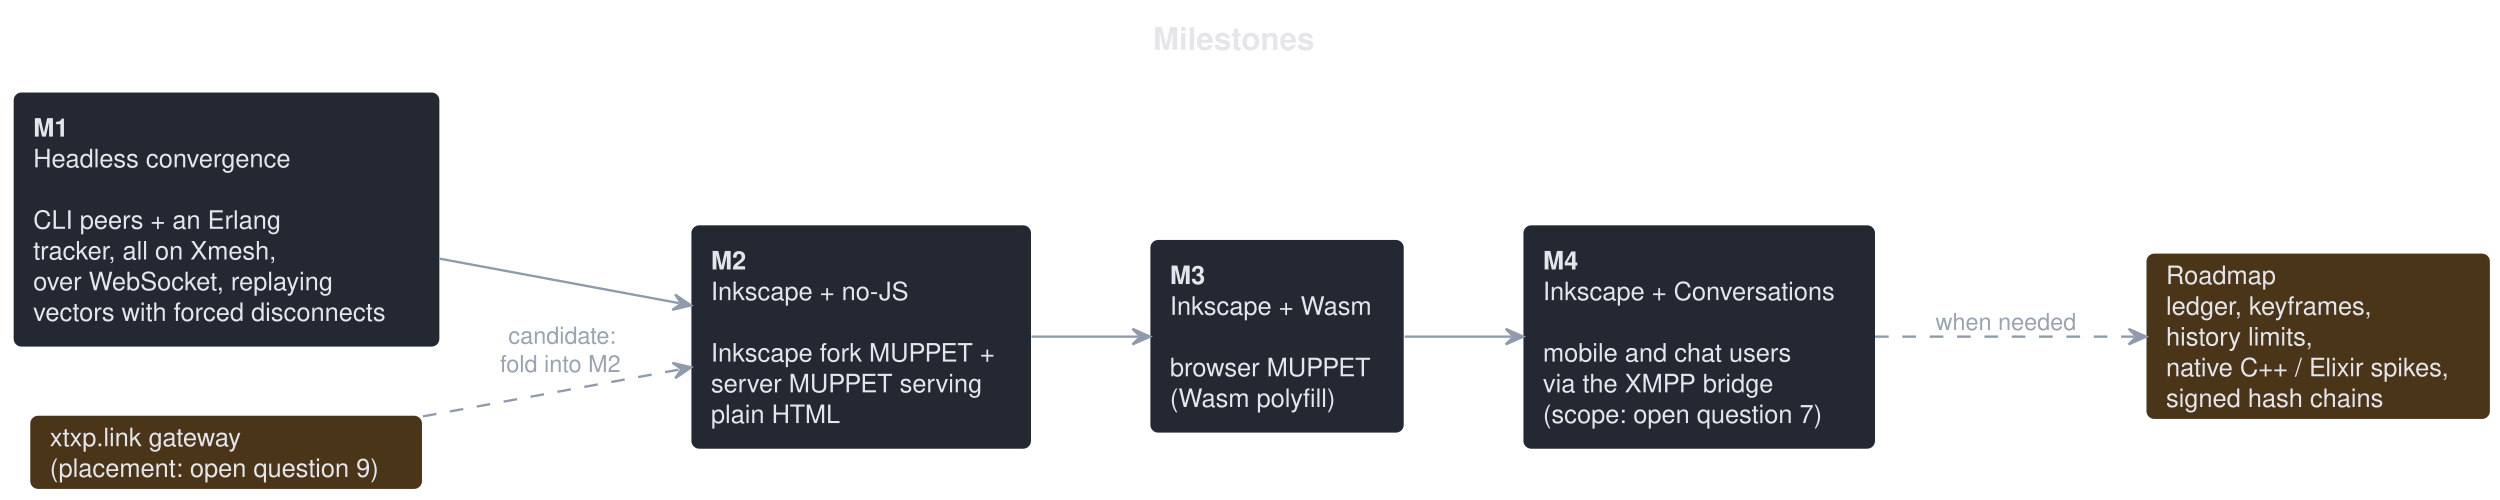
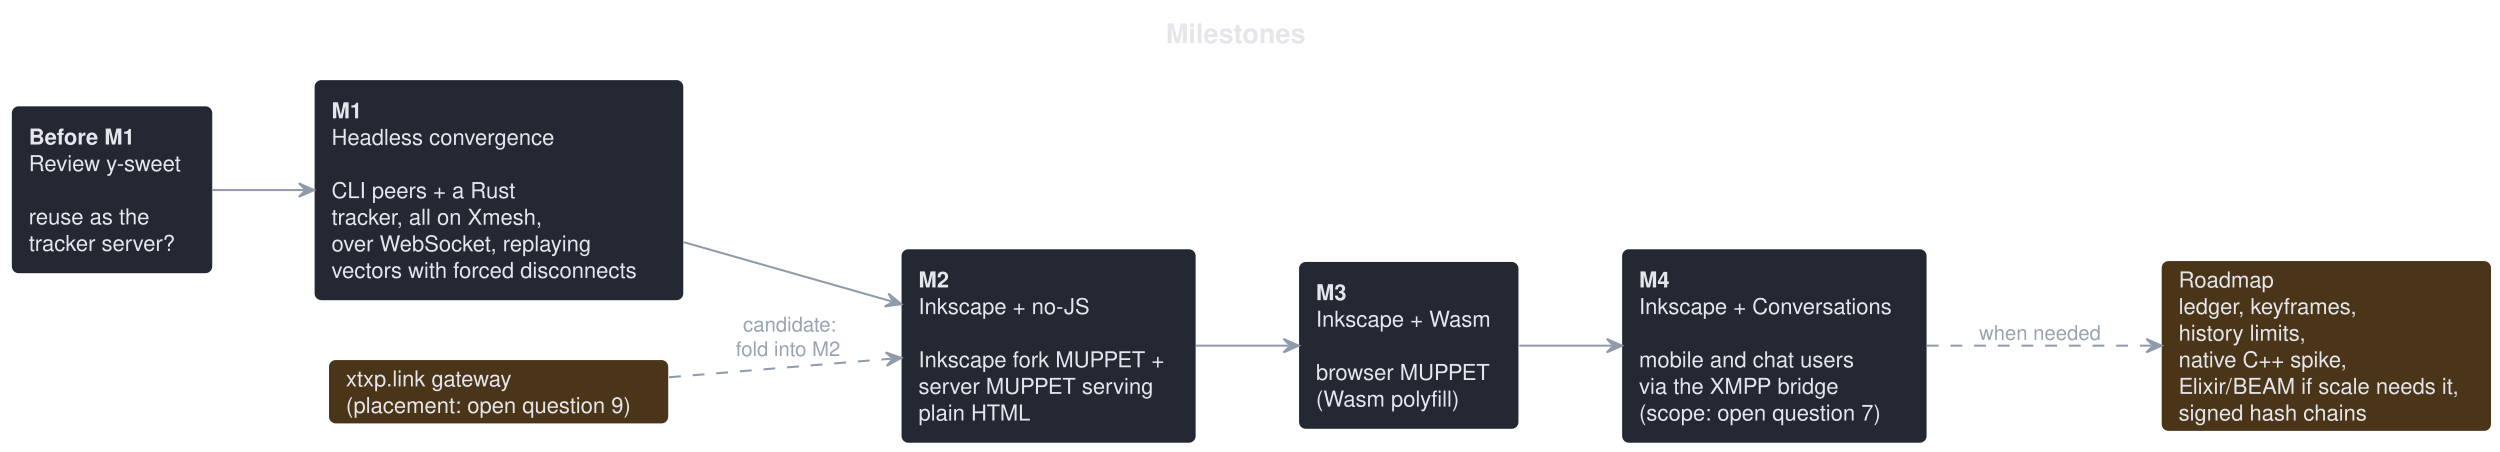
- <svg xmlns="http://www.w3.org/2000/svg" contentStyleType="text/css" data-diagram-type="DESCRIPTION" height="256px" preserveAspectRatio="none" style="width:1280px;height:256px;" version="1.1" viewBox="0 0 1280 256" width="1280px" zoomAndPan="magnify">
+ <svg xmlns="http://www.w3.org/2000/svg" contentStyleType="text/css" data-diagram-type="DESCRIPTION" height="267px" preserveAspectRatio="none" style="width:1478px;height:267px;" version="1.1" viewBox="0 0 1478 267" width="1478px" zoomAndPan="magnify">
  <defs />
  <g>
    <g class="title" data-source-line="2">
-       <text fill="#E4E6EB" font-family="Helvetica" font-size="16" font-weight="bold" lengthAdjust="spacing" textLength="86.195" x="590.31" y="25.5">Milestones</text>
+       <text fill="#E4E6EB" font-family="Helvetica" font-size="16" font-weight="bold" lengthAdjust="spacing" textLength="86.195" x="689.24" y="25.5">Milestones</text>
    </g>
-     <g class="entity" data-entity="m1" data-source-line="6" data-uid="ent0002" id="entity_m1">
-       <rect fill="#232832" height="130.106" rx="4" ry="4" width="217.952" x="7" y="47.359" />
-       <text fill="#E4E6EB" font-family="Helvetica" font-size="13" font-weight="bold" lengthAdjust="spacing" textLength="17.716" x="17" y="69.953">M1</text>
-       <text fill="#E4E6EB" font-family="Helvetica" font-size="13" lengthAdjust="spacing" textLength="141.527" x="17" y="85.683">Headless convergence</text>
-       <text fill="#E4E6EB" font-family="Helvetica" font-size="13" lengthAdjust="spacing" textLength="3.656" x="17" y="101.412"> </text>
-       <text fill="#E4E6EB" font-family="Helvetica" font-size="13" lengthAdjust="spacing" textLength="132.228" x="17" y="117.142">CLI peers + an Erlang</text>
-       <text fill="#E4E6EB" font-family="Helvetica" font-size="13" lengthAdjust="spacing" textLength="133.396" x="17" y="132.871">tracker, all on Xmesh,</text>
-       <text fill="#E4E6EB" font-family="Helvetica" font-size="13" lengthAdjust="spacing" textLength="166.499" x="17" y="148.601">over WebSocket, replaying</text>
-       <text fill="#E4E6EB" font-family="Helvetica" font-size="13" lengthAdjust="spacing" textLength="197.952" x="17" y="164.33">vectors with forced disconnects</text>
+     <g class="entity" data-entity="m0" data-source-line="6" data-uid="ent0002" id="entity_m0">
+       <rect fill="#232832" height="98.647" rx="4" ry="4" width="118.471" x="7" y="62.859" />
+       <text fill="#E4E6EB" font-family="Helvetica" font-size="13" font-weight="bold" lengthAdjust="spacing" textLength="63.324" x="17" y="85.453">Before M1</text>
+       <text fill="#E4E6EB" font-family="Helvetica" font-size="13" lengthAdjust="spacing" textLength="98.471" x="17" y="101.183">Review y-sweet</text>
+       <text fill="#E4E6EB" font-family="Helvetica" font-size="13" lengthAdjust="spacing" textLength="3.656" x="17" y="116.912"> </text>
+       <text fill="#E4E6EB" font-family="Helvetica" font-size="13" lengthAdjust="spacing" textLength="75.594" x="17" y="132.642">reuse as the</text>
+       <text fill="#E4E6EB" font-family="Helvetica" font-size="13" lengthAdjust="spacing" textLength="92.898" x="17" y="148.371">tracker server?</text>
    </g>
-     <g class="entity" data-entity="m2" data-source-line="7" data-uid="ent0003" id="entity_m2">
-       <rect fill="#232832" height="114.377" rx="4" ry="4" width="173.867" x="354" y="115.359" />
-       <text fill="#E4E6EB" font-family="Helvetica" font-size="13" font-weight="bold" lengthAdjust="spacing" textLength="20.3" x="364" y="137.953">M2</text>
-       <text fill="#E4E6EB" font-family="Helvetica" font-size="13" lengthAdjust="spacing" textLength="108.564" x="364" y="153.683">Inkscape + no-JS</text>
-       <text fill="#E4E6EB" font-family="Helvetica" font-size="13" lengthAdjust="spacing" textLength="3.656" x="364" y="169.412"> </text>
-       <text fill="#E4E6EB" font-family="Helvetica" font-size="13" lengthAdjust="spacing" textLength="153.867" x="364" y="185.142">Inkscape fork MUPPET +</text>
-       <text fill="#E4E6EB" font-family="Helvetica" font-size="13" lengthAdjust="spacing" textLength="146.098" x="364" y="200.871">server MUPPET serving</text>
-       <text fill="#E4E6EB" font-family="Helvetica" font-size="13" lengthAdjust="spacing" textLength="70.04" x="364" y="216.601">plain HTML</text>
+     <g class="entity" data-entity="m1" data-source-line="7" data-uid="ent0003" id="entity_m1">
+       <rect fill="#232832" height="130.106" rx="4" ry="4" width="217.952" x="186" y="47.359" />
+       <text fill="#E4E6EB" font-family="Helvetica" font-size="13" font-weight="bold" lengthAdjust="spacing" textLength="17.716" x="196" y="69.953">M1</text>
+       <text fill="#E4E6EB" font-family="Helvetica" font-size="13" lengthAdjust="spacing" textLength="141.527" x="196" y="85.683">Headless convergence</text>
+       <text fill="#E4E6EB" font-family="Helvetica" font-size="13" lengthAdjust="spacing" textLength="3.656" x="196" y="101.412"> </text>
+       <text fill="#E4E6EB" font-family="Helvetica" font-size="13" lengthAdjust="spacing" textLength="112.906" x="196" y="117.142">CLI peers + a Rust</text>
+       <text fill="#E4E6EB" font-family="Helvetica" font-size="13" lengthAdjust="spacing" textLength="133.396" x="196" y="132.871">tracker, all on Xmesh,</text>
+       <text fill="#E4E6EB" font-family="Helvetica" font-size="13" lengthAdjust="spacing" textLength="166.499" x="196" y="148.601">over WebSocket, replaying</text>
+       <text fill="#E4E6EB" font-family="Helvetica" font-size="13" lengthAdjust="spacing" textLength="197.952" x="196" y="164.33">vectors with forced disconnects</text>
    </g>
-     <g class="entity" data-entity="m3" data-source-line="8" data-uid="ent0004" id="entity_m3">
-       <rect fill="#232832" height="98.647" rx="4" ry="4" width="129.707" x="589" y="122.859" />
-       <text fill="#E4E6EB" font-family="Helvetica" font-size="13" font-weight="bold" lengthAdjust="spacing" textLength="20.503" x="599" y="145.453">M3</text>
-       <text fill="#E4E6EB" font-family="Helvetica" font-size="13" lengthAdjust="spacing" textLength="109.707" x="599" y="161.183">Inkscape + Wasm</text>
-       <text fill="#E4E6EB" font-family="Helvetica" font-size="13" lengthAdjust="spacing" textLength="3.656" x="599" y="176.912"> </text>
-       <text fill="#E4E6EB" font-family="Helvetica" font-size="13" lengthAdjust="spacing" textLength="108.507" x="599" y="192.642">browser MUPPET</text>
-       <text fill="#E4E6EB" font-family="Helvetica" font-size="13" lengthAdjust="spacing" textLength="91.965" x="599" y="208.371">(Wasm polyfill)</text>
+     <g class="entity" data-entity="m2" data-source-line="8" data-uid="ent0004" id="entity_m2">
+       <rect fill="#232832" height="114.377" rx="4" ry="4" width="173.867" x="533" y="147.359" />
+       <text fill="#E4E6EB" font-family="Helvetica" font-size="13" font-weight="bold" lengthAdjust="spacing" textLength="20.3" x="543" y="169.953">M2</text>
+       <text fill="#E4E6EB" font-family="Helvetica" font-size="13" lengthAdjust="spacing" textLength="108.564" x="543" y="185.683">Inkscape + no-JS</text>
+       <text fill="#E4E6EB" font-family="Helvetica" font-size="13" lengthAdjust="spacing" textLength="3.656" x="543" y="201.412"> </text>
+       <text fill="#E4E6EB" font-family="Helvetica" font-size="13" lengthAdjust="spacing" textLength="153.867" x="543" y="217.142">Inkscape fork MUPPET +</text>
+       <text fill="#E4E6EB" font-family="Helvetica" font-size="13" lengthAdjust="spacing" textLength="146.098" x="543" y="232.871">server MUPPET serving</text>
+       <text fill="#E4E6EB" font-family="Helvetica" font-size="13" lengthAdjust="spacing" textLength="70.04" x="543" y="248.601">plain HTML</text>
    </g>
-     <g class="entity" data-entity="m4" data-source-line="9" data-uid="ent0005" id="entity_m4">
-       <rect fill="#232832" height="114.377" rx="4" ry="4" width="179.999" x="780" y="115.359" />
-       <text fill="#E4E6EB" font-family="Helvetica" font-size="13" font-weight="bold" lengthAdjust="spacing" textLength="20.903" x="790" y="137.953">M4</text>
-       <text fill="#E4E6EB" font-family="Helvetica" font-size="13" lengthAdjust="spacing" textLength="159.999" x="790" y="153.683">Inkscape + Conversations</text>
-       <text fill="#E4E6EB" font-family="Helvetica" font-size="13" lengthAdjust="spacing" textLength="3.656" x="790" y="169.412"> </text>
-       <text fill="#E4E6EB" font-family="Helvetica" font-size="13" lengthAdjust="spacing" textLength="135.478" x="790" y="185.142">mobile and chat users</text>
-       <text fill="#E4E6EB" font-family="Helvetica" font-size="13" lengthAdjust="spacing" textLength="124.973" x="790" y="200.871">via the XMPP bridge</text>
-       <text fill="#E4E6EB" font-family="Helvetica" font-size="13" lengthAdjust="spacing" textLength="153.156" x="790" y="216.601">(scope: open question 7)</text>
+     <g class="entity" data-entity="m3" data-source-line="9" data-uid="ent0005" id="entity_m3">
+       <rect fill="#232832" height="98.647" rx="4" ry="4" width="129.707" x="768" y="154.859" />
+       <text fill="#E4E6EB" font-family="Helvetica" font-size="13" font-weight="bold" lengthAdjust="spacing" textLength="20.503" x="778" y="177.453">M3</text>
+       <text fill="#E4E6EB" font-family="Helvetica" font-size="13" lengthAdjust="spacing" textLength="109.707" x="778" y="193.183">Inkscape + Wasm</text>
+       <text fill="#E4E6EB" font-family="Helvetica" font-size="13" lengthAdjust="spacing" textLength="3.656" x="778" y="208.912"> </text>
+       <text fill="#E4E6EB" font-family="Helvetica" font-size="13" lengthAdjust="spacing" textLength="108.507" x="778" y="224.642">browser MUPPET</text>
+       <text fill="#E4E6EB" font-family="Helvetica" font-size="13" lengthAdjust="spacing" textLength="91.965" x="778" y="240.371">(Wasm polyfill)</text>
    </g>
-     <g class="entity" data-entity="gw" data-source-line="11" data-uid="ent0006" id="entity_gw">
-       <rect fill="#4A3519" height="37.459" rx="4" ry="4" width="200.553" x="15.5" y="212.859" />
-       <text fill="#E4E6EB" font-family="Helvetica" font-size="13" lengthAdjust="spacing" textLength="107.269" x="25.5" y="228.453">xtxp.link gateway</text>
-       <text fill="#E4E6EB" font-family="Helvetica" font-size="13" lengthAdjust="spacing" textLength="180.553" x="25.5" y="244.183">(placement: open question 9)</text>
+     <g class="entity" data-entity="m4" data-source-line="10" data-uid="ent0006" id="entity_m4">
+       <rect fill="#232832" height="114.377" rx="4" ry="4" width="179.999" x="959" y="147.359" />
+       <text fill="#E4E6EB" font-family="Helvetica" font-size="13" font-weight="bold" lengthAdjust="spacing" textLength="20.903" x="969" y="169.953">M4</text>
+       <text fill="#E4E6EB" font-family="Helvetica" font-size="13" lengthAdjust="spacing" textLength="159.999" x="969" y="185.683">Inkscape + Conversations</text>
+       <text fill="#E4E6EB" font-family="Helvetica" font-size="13" lengthAdjust="spacing" textLength="3.656" x="969" y="201.412"> </text>
+       <text fill="#E4E6EB" font-family="Helvetica" font-size="13" lengthAdjust="spacing" textLength="135.478" x="969" y="217.142">mobile and chat users</text>
+       <text fill="#E4E6EB" font-family="Helvetica" font-size="13" lengthAdjust="spacing" textLength="124.973" x="969" y="232.871">via the XMPP bridge</text>
+       <text fill="#E4E6EB" font-family="Helvetica" font-size="13" lengthAdjust="spacing" textLength="153.156" x="969" y="248.601">(scope: open question 7)</text>
    </g>
-     <g class="entity" data-entity="rm" data-source-line="13" data-uid="ent0007" id="entity_rm">
-       <rect fill="#4A3519" height="84.647" rx="4" ry="4" width="175.816" x="1099" y="129.859" />
-       <text fill="#E4E6EB" font-family="Helvetica" font-size="13" lengthAdjust="spacing" textLength="58.068" x="1109" y="145.453">Roadmap</text>
-       <text fill="#E4E6EB" font-family="Helvetica" font-size="13" lengthAdjust="spacing" textLength="115.134" x="1109" y="161.183">ledger, keyframes,</text>
-       <text fill="#E4E6EB" font-family="Helvetica" font-size="13" lengthAdjust="spacing" textLength="81.294" x="1109" y="176.912">history limits,</text>
-       <text fill="#E4E6EB" font-family="Helvetica" font-size="13" lengthAdjust="spacing" textLength="155.816" x="1109" y="192.642">native C++ / Elixir spikes,</text>
-       <text fill="#E4E6EB" font-family="Helvetica" font-size="13" lengthAdjust="spacing" textLength="118.155" x="1109" y="208.371">signed hash chains</text>
+     <g class="entity" data-entity="gw" data-source-line="12" data-uid="ent0007" id="entity_gw">
+       <rect fill="#4A3519" height="37.459" rx="4" ry="4" width="200.553" x="194.5" y="212.859" />
+       <text fill="#E4E6EB" font-family="Helvetica" font-size="13" lengthAdjust="spacing" textLength="107.269" x="204.5" y="228.453">xtxp.link gateway</text>
+       <text fill="#E4E6EB" font-family="Helvetica" font-size="13" lengthAdjust="spacing" textLength="180.553" x="204.5" y="244.183">(placement: open question 9)</text>
    </g>
-     <g class="link" data-entity-1="m1" data-entity-2="m2" data-source-line="15" data-uid="lnk8" id="link_m1_m2">
-       <path d="M225,132.419 C266.91,140.209 308.331,147.903 347.891,155.253" fill="none" id="m1-to-m2" style="stroke:#8F9AAB;stroke-width:1.2;" />
-       <polygon fill="#8F9AAB" points="353.79,156.349,345.672,150.773,348.874,155.436,344.211,158.638,353.79,156.349" style="stroke:#8F9AAB;stroke-width:1.2;" />
+     <g class="entity" data-entity="rm" data-source-line="14" data-uid="ent0008" id="entity_rm">
+       <rect fill="#4A3519" height="100.377" rx="4" ry="4" width="194.675" x="1278" y="154.359" />
+       <text fill="#E4E6EB" font-family="Helvetica" font-size="13" lengthAdjust="spacing" textLength="58.068" x="1288" y="169.953">Roadmap</text>
+       <text fill="#E4E6EB" font-family="Helvetica" font-size="13" lengthAdjust="spacing" textLength="115.134" x="1288" y="185.683">ledger, keyframes,</text>
+       <text fill="#E4E6EB" font-family="Helvetica" font-size="13" lengthAdjust="spacing" textLength="81.294" x="1288" y="201.412">history limits,</text>
+       <text fill="#E4E6EB" font-family="Helvetica" font-size="13" lengthAdjust="spacing" textLength="107.707" x="1288" y="217.142">native C++ spike,</text>
+       <text fill="#E4E6EB" font-family="Helvetica" font-size="13" lengthAdjust="spacing" textLength="174.675" x="1288" y="232.871">Elixir/BEAM if scale needs it,</text>
+       <text fill="#E4E6EB" font-family="Helvetica" font-size="13" lengthAdjust="spacing" textLength="118.155" x="1288" y="248.601">signed hash chains</text>
    </g>
-     <g class="link" data-entity-1="m2" data-entity-2="m3" data-source-line="16" data-uid="lnk9" id="link_m2_m3">
-       <path d="M528.13,172.359 C548.41,172.359 563.68,172.359 582.81,172.359" fill="none" id="m2-to-m3" style="stroke:#8F9AAB;stroke-width:1.2;" />
-       <polygon fill="#8F9AAB" points="588.81,172.359,579.81,168.359,583.81,172.359,579.81,176.359,588.81,172.359" style="stroke:#8F9AAB;stroke-width:1.2;" />
+     <g class="link" data-entity-1="m0" data-entity-2="m1" data-source-line="16" data-uid="lnk9" id="link_m0_m1">
+       <path d="M125.16,112.359 C143.69,112.359 158.81,112.359 179.7,112.359" fill="none" id="m0-to-m1" style="stroke:#8F9AAB;stroke-width:1.2;" />
+       <polygon fill="#8F9AAB" points="185.7,112.359,176.7,108.359,180.7,112.359,176.7,116.359,185.7,112.359" style="stroke:#8F9AAB;stroke-width:1.2;" />
    </g>
-     <g class="link" data-entity-1="m3" data-entity-2="m4" data-source-line="17" data-uid="lnk10" id="link_m3_m4">
-       <path d="M719.21,172.359 C738.29,172.359 753.55,172.359 773.91,172.359" fill="none" id="m3-to-m4" style="stroke:#8F9AAB;stroke-width:1.2;" />
-       <polygon fill="#8F9AAB" points="779.91,172.359,770.91,168.359,774.91,172.359,770.91,176.359,779.91,172.359" style="stroke:#8F9AAB;stroke-width:1.2;" />
+     <g class="link" data-entity-1="m1" data-entity-2="m2" data-source-line="17" data-uid="lnk10" id="link_m1_m2">
+       <path d="M404,143.119 C445.91,155.059 487.46,166.895 527.02,178.166" fill="none" id="m1-to-m2" style="stroke:#8F9AAB;stroke-width:1.2;" />
+       <polygon fill="#8F9AAB" points="532.79,179.809,525.23,173.497,527.981,178.44,523.038,181.19,532.79,179.809" style="stroke:#8F9AAB;stroke-width:1.2;" />
    </g>
-     <g class="link" data-entity-1="gw" data-entity-2="m2" data-source-line="18" data-uid="lnk11" id="link_gw_m2">
-       <path d="M216.55,213.179 C260.48,205.149 305.718,196.888 347.978,189.168" fill="none" id="gw-to-m2" style="stroke:#8F9AAB;stroke-width:1.2;stroke-dasharray:7,7;" />
-       <polygon fill="#8F9AAB" points="353.88,188.089,344.308,185.772,348.961,188.988,345.745,193.642,353.88,188.089" style="stroke:#8F9AAB;stroke-width:1.2;" />
-       <text fill="#9AA3B2" font-family="Helvetica" font-size="12" lengthAdjust="spacing" textLength="59.402" x="260.257" y="175.984">candidate:</text>
-       <text fill="#9AA3B2" font-family="Helvetica" font-size="12" lengthAdjust="spacing" textLength="67.916" x="256" y="190.504">fold into M2</text>
+     <g class="link" data-entity-1="m2" data-entity-2="m3" data-source-line="18" data-uid="lnk11" id="link_m2_m3">
+       <path d="M707.13,204.359 C727.41,204.359 742.68,204.359 761.81,204.359" fill="none" id="m2-to-m3" style="stroke:#8F9AAB;stroke-width:1.2;" />
+       <polygon fill="#8F9AAB" points="767.81,204.359,758.81,200.359,762.81,204.359,758.81,208.359,767.81,204.359" style="stroke:#8F9AAB;stroke-width:1.2;" />
    </g>
-     <g class="link" data-entity-1="m4" data-entity-2="rm" data-source-line="19" data-uid="lnk12" id="link_m4_rm">
-       <path d="M960,172.359 C1003.48,172.359 1049.62,172.359 1092.85,172.359" fill="none" id="m4-to-rm" style="stroke:#8F9AAB;stroke-width:1.2;stroke-dasharray:7,7;" />
-       <polygon fill="#8F9AAB" points="1098.85,172.359,1089.85,168.359,1093.85,172.359,1089.85,176.359,1098.85,172.359" style="stroke:#8F9AAB;stroke-width:1.2;" />
-       <text fill="#9AA3B2" font-family="Helvetica" font-size="12" lengthAdjust="spacing" textLength="77.15" x="991" y="168.984">when needed</text>
+     <g class="link" data-entity-1="m3" data-entity-2="m4" data-source-line="19" data-uid="lnk12" id="link_m3_m4">
+       <path d="M898.21,204.359 C917.29,204.359 932.55,204.359 952.91,204.359" fill="none" id="m3-to-m4" style="stroke:#8F9AAB;stroke-width:1.2;" />
+       <polygon fill="#8F9AAB" points="958.91,204.359,949.91,200.359,953.91,204.359,949.91,208.359,958.91,204.359" style="stroke:#8F9AAB;stroke-width:1.2;" />
+     </g>
+     <g class="link" data-entity-1="gw" data-entity-2="m2" data-source-line="20" data-uid="lnk13" id="link_gw_m2">
+       <path d="M395.55,223.039 C439.48,219.369 484.641,215.589 526.901,212.059" fill="none" id="gw-to-m2" style="stroke:#8F9AAB;stroke-width:1.2;stroke-dasharray:7,7;" />
+       <polygon fill="#8F9AAB" points="532.88,211.559,523.578,208.322,527.897,211.976,524.244,216.295,532.88,211.559" style="stroke:#8F9AAB;stroke-width:1.2;" />
+       <text fill="#9AA3B2" font-family="Helvetica" font-size="12" lengthAdjust="spacing" textLength="59.402" x="439.257" y="195.984">candidate:</text>
+       <text fill="#9AA3B2" font-family="Helvetica" font-size="12" lengthAdjust="spacing" textLength="67.916" x="435" y="210.504">fold into M2</text>
+     </g>
+     <g class="link" data-entity-1="m4" data-entity-2="rm" data-source-line="21" data-uid="lnk14" id="link_m4_rm">
+       <path d="M1139.1,204.359 C1182.16,204.359 1227.91,204.359 1271.92,204.359" fill="none" id="m4-to-rm" style="stroke:#8F9AAB;stroke-width:1.2;stroke-dasharray:7,7;" />
+       <polygon fill="#8F9AAB" points="1277.92,204.359,1268.92,200.359,1272.92,204.359,1268.92,208.359,1277.92,204.359" style="stroke:#8F9AAB;stroke-width:1.2;" />
+       <text fill="#9AA3B2" font-family="Helvetica" font-size="12" lengthAdjust="spacing" textLength="77.15" x="1170" y="200.984">when needed</text>
    </g>
  </g>
</svg>
